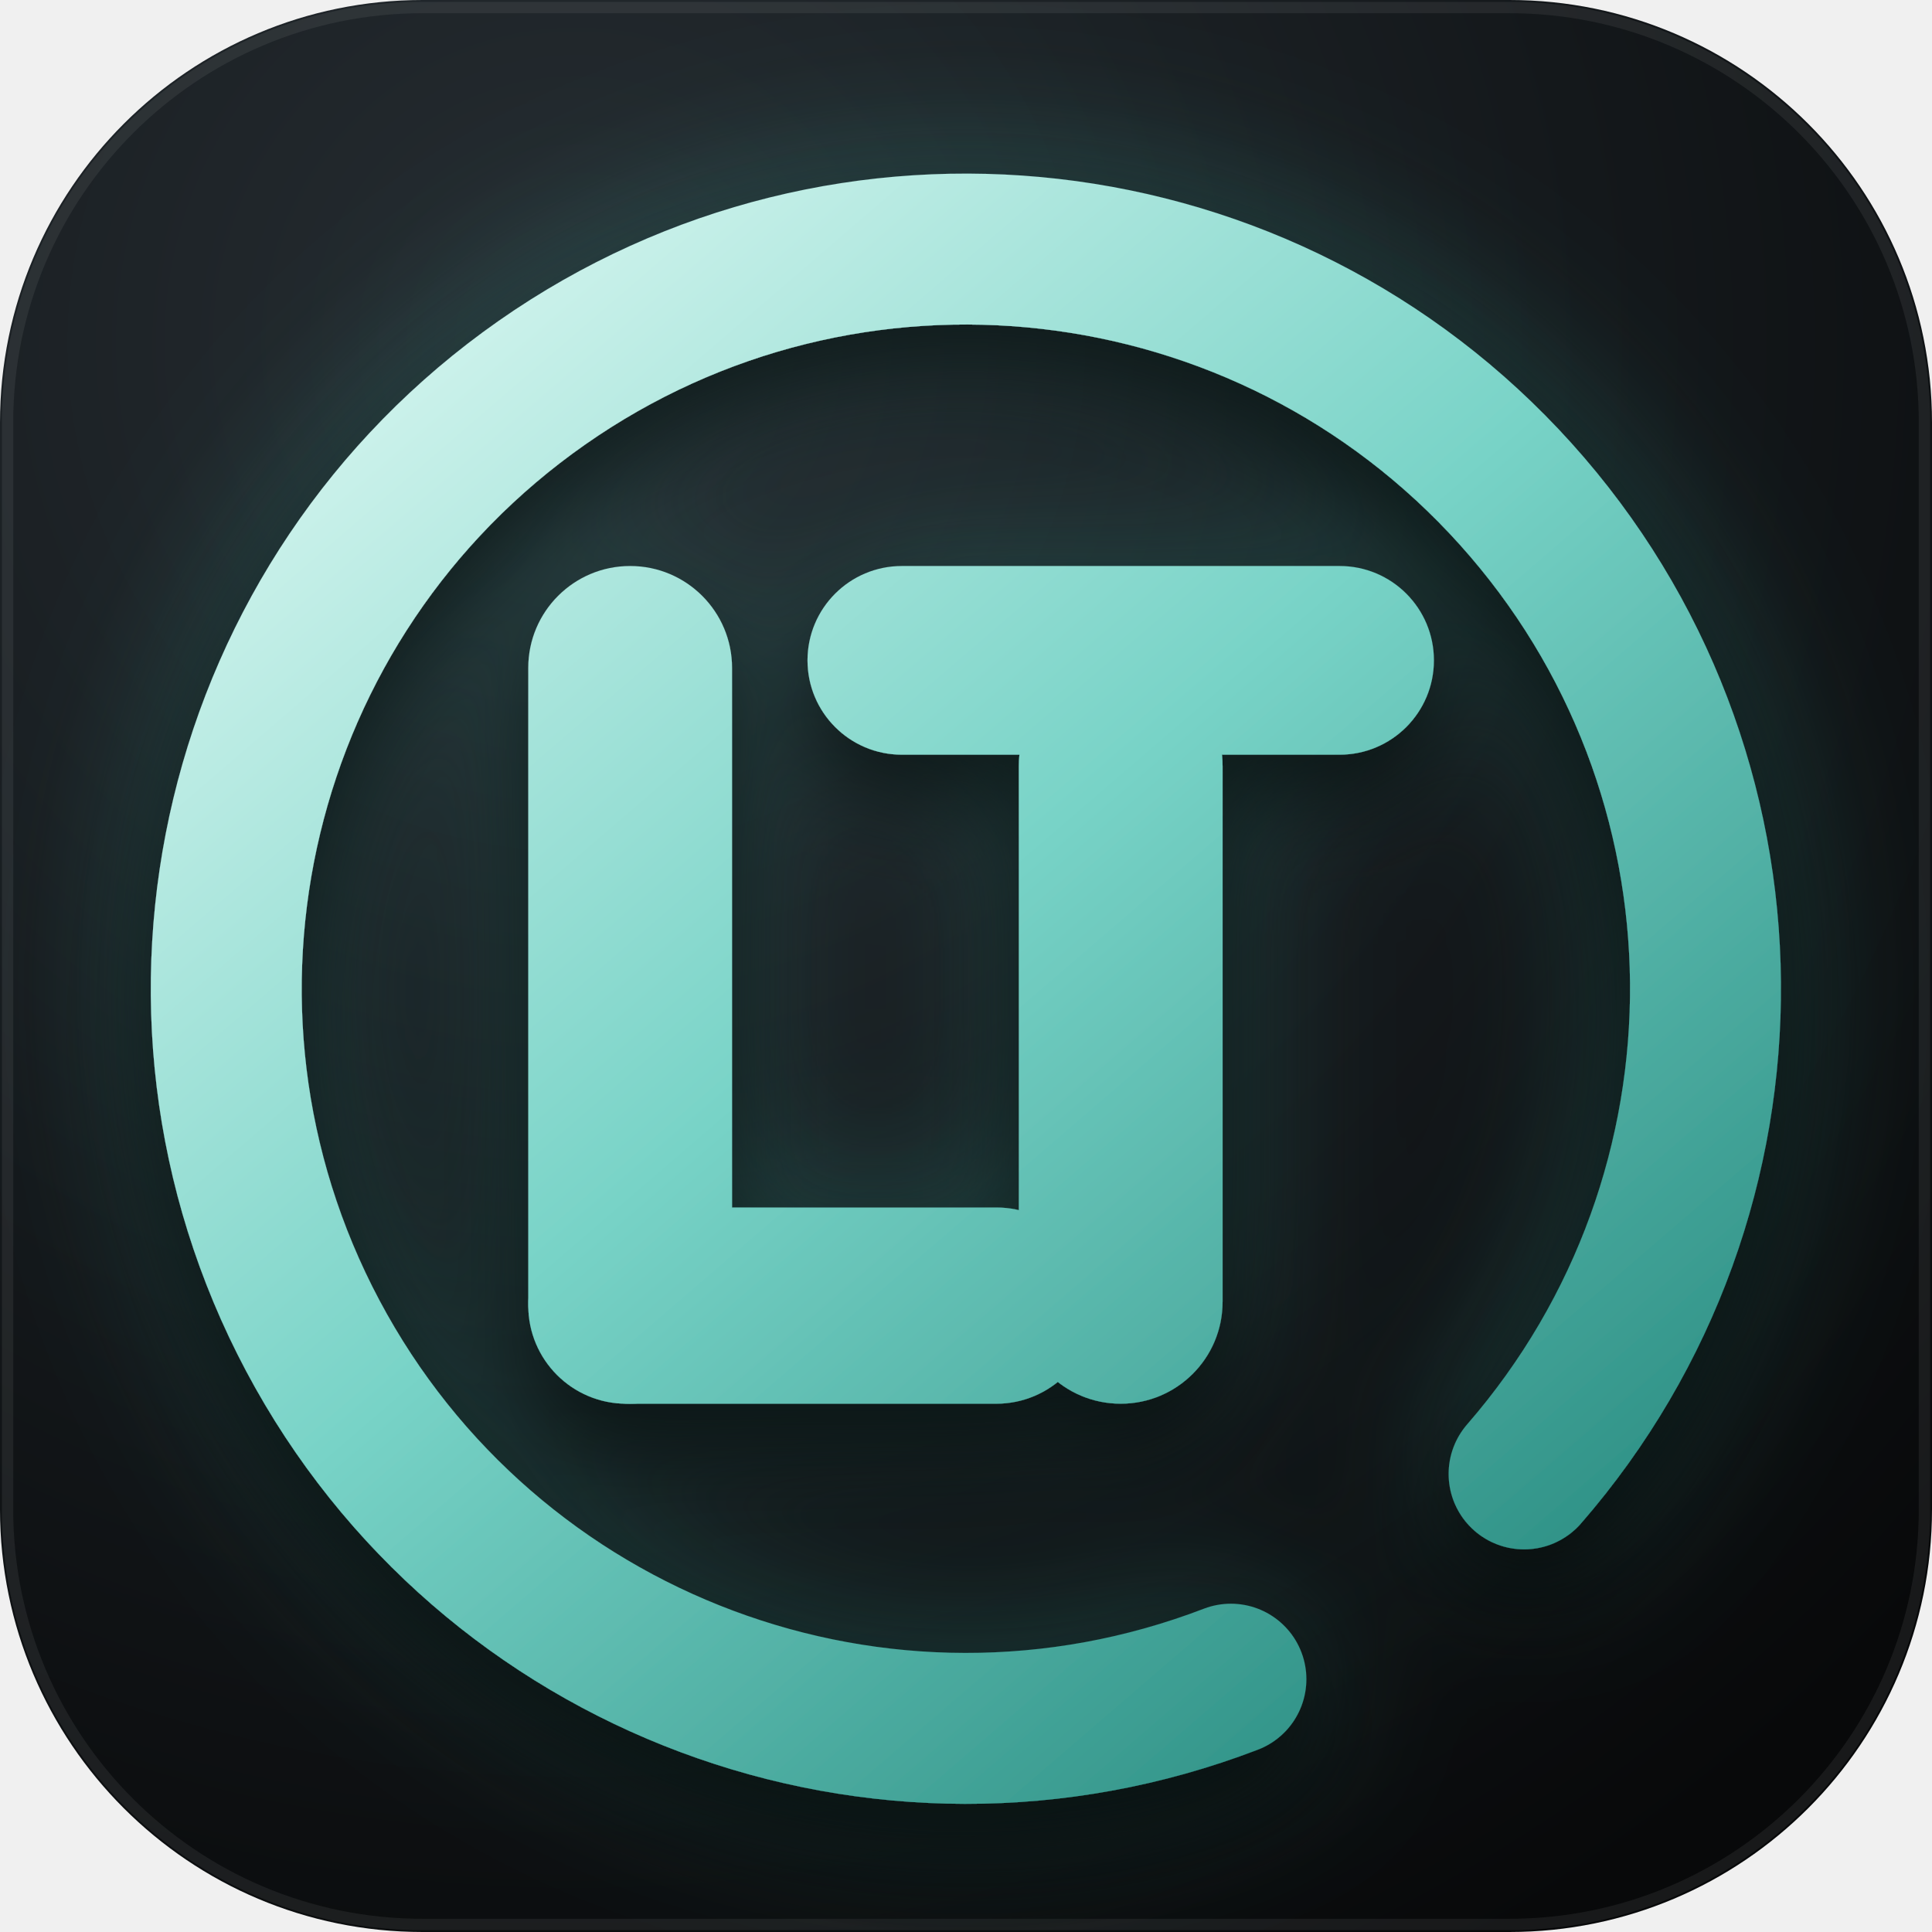
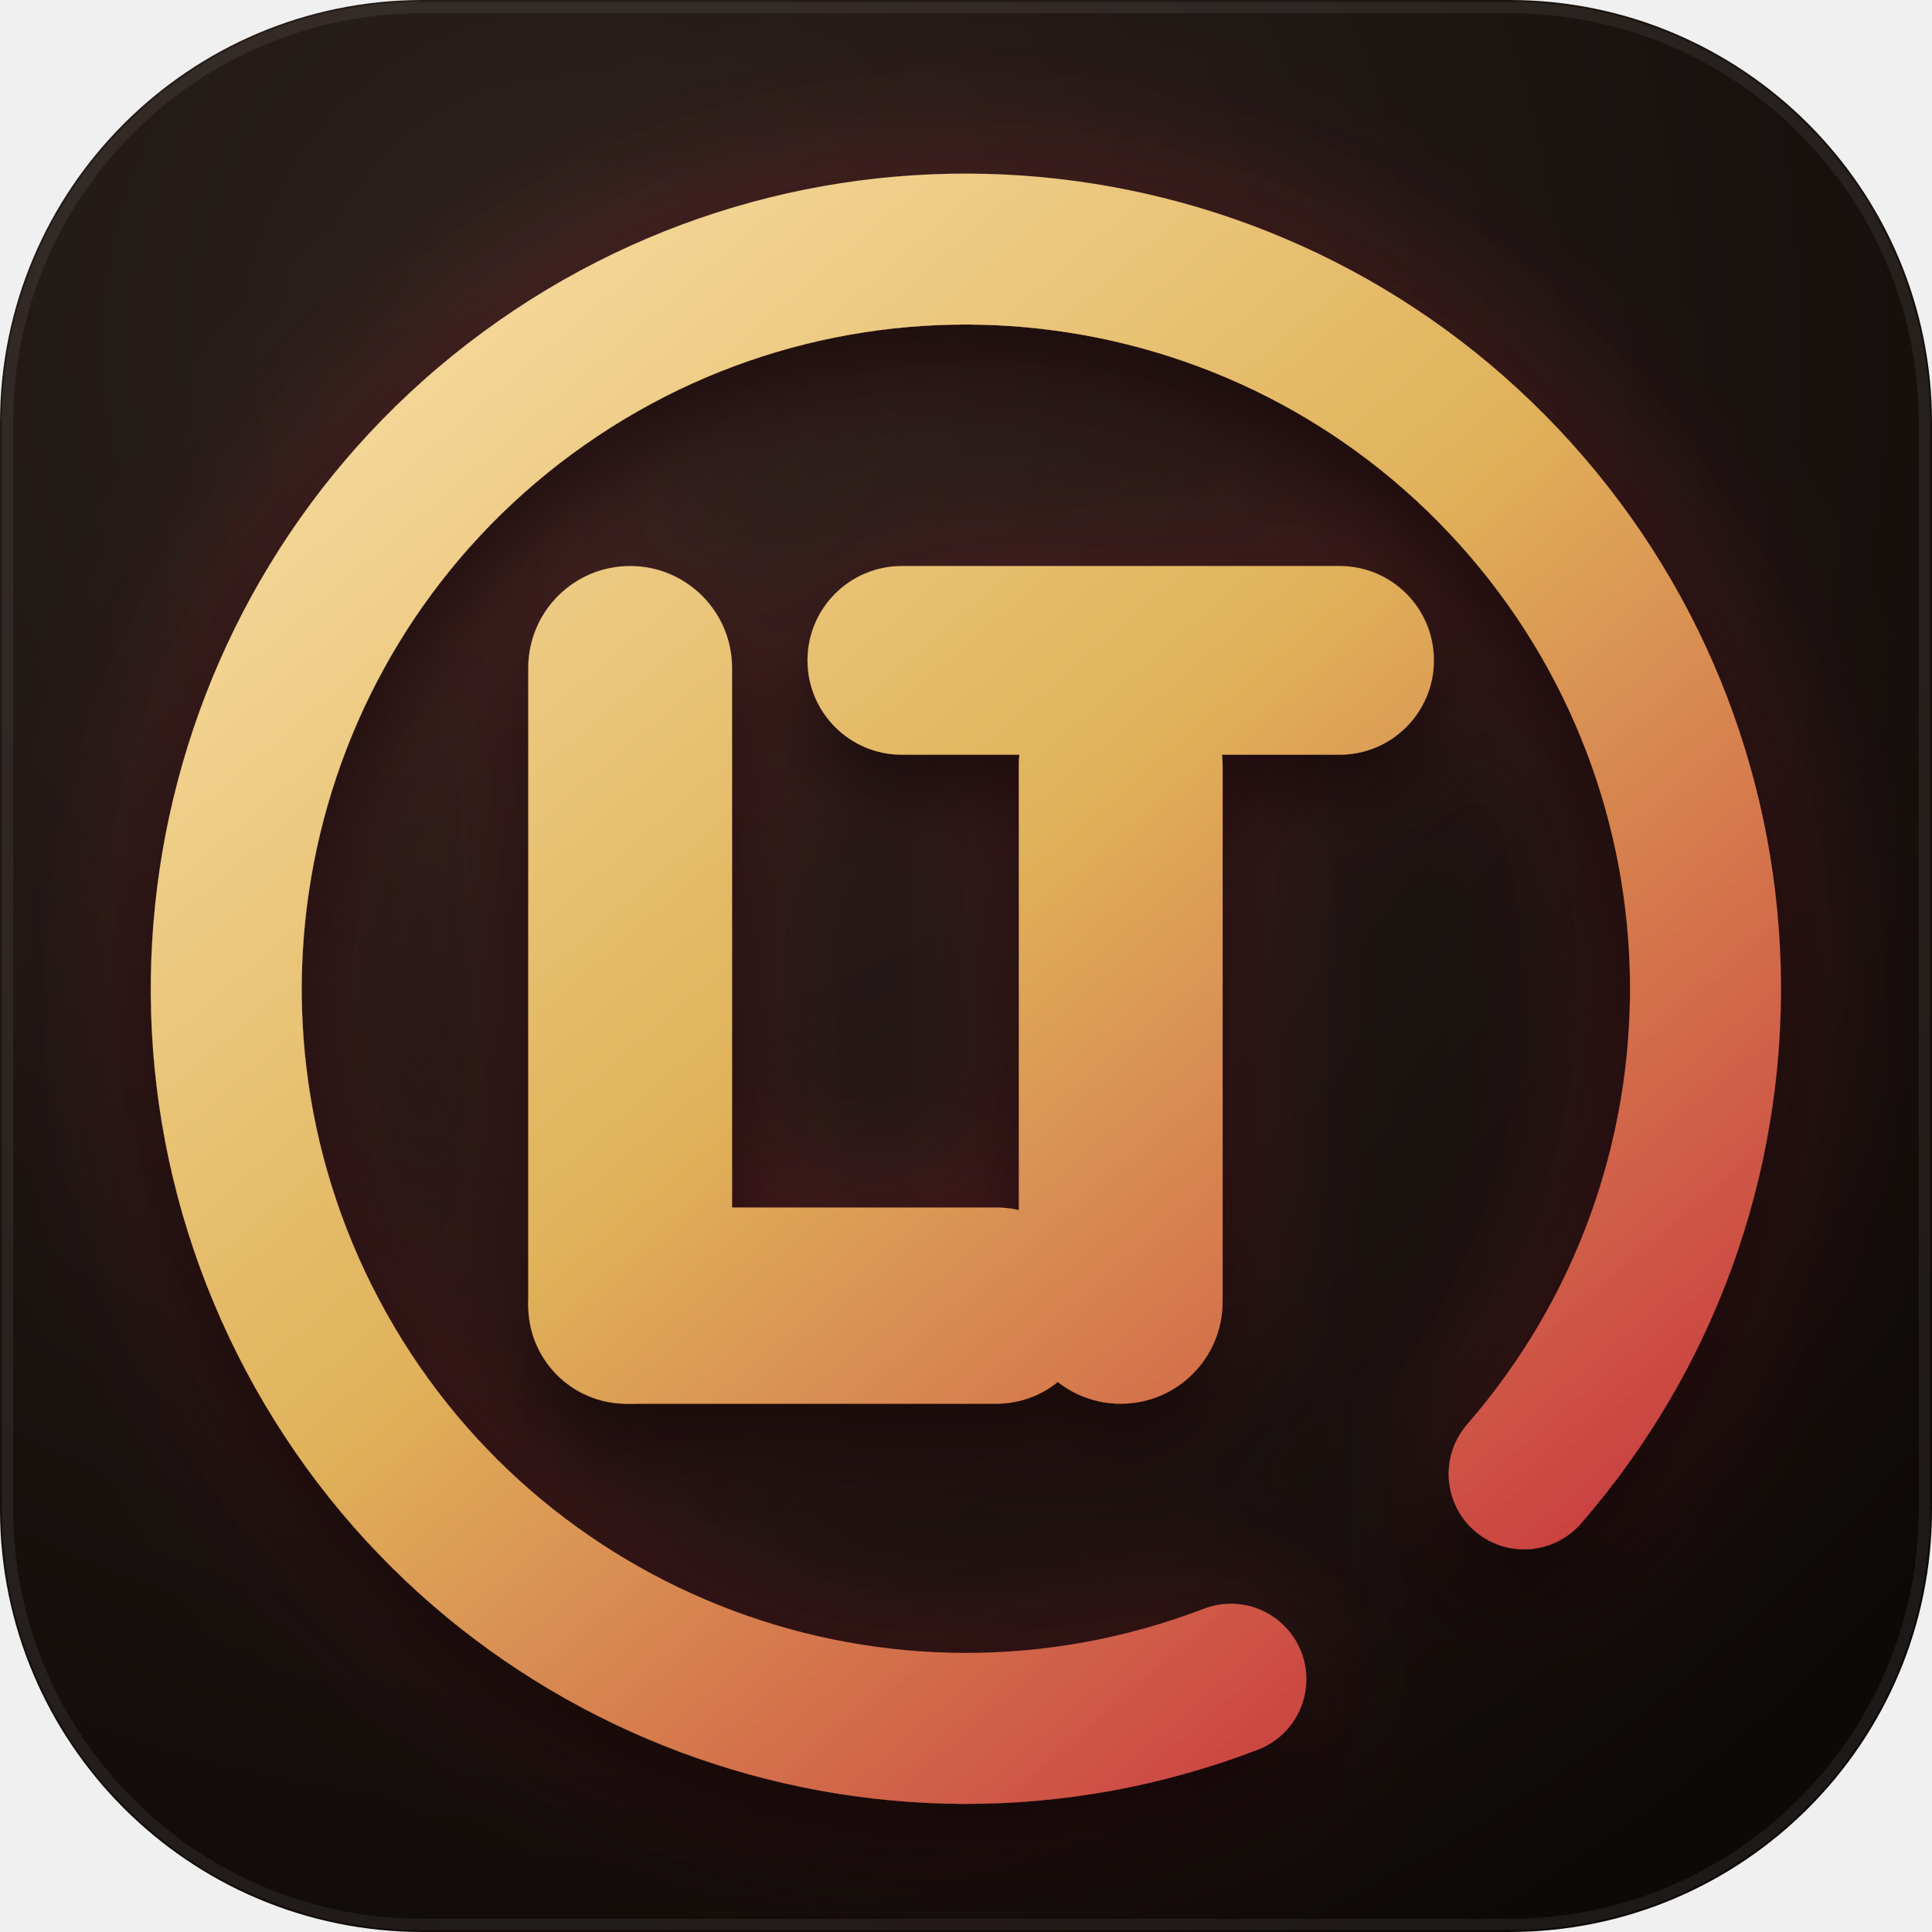
<svg xmlns="http://www.w3.org/2000/svg" viewBox="0 0 512 512">
  <defs>
    <radialGradient id="bg" cx="0.3" cy="0.18" r="0.95">
-       <stop offset="0" stop-color="#262d32" />
-       <stop offset="0.55" stop-color="#14181b" />
-       <stop offset="1" stop-color="#08090a" />
+       <stop offset="0" stop-color="#2c221d" />
+       <stop offset="0.55" stop-color="#1b1411" />
+       <stop offset="1" stop-color="#0d0907" />
    </radialGradient>
    <linearGradient id="g" x1="96" y1="72" x2="430" y2="460" gradientUnits="userSpaceOnUse">
-       <stop offset="0" stop-color="#d8f6f0" />
-       <stop offset="0.45" stop-color="#78d3c7" />
-       <stop offset="1" stop-color="#22867b" />
+       <stop offset="0" stop-color="#f6dca0" />
+       <stop offset="0.45" stop-color="#e0b25a" />
+       <stop offset="1" stop-color="#c62a3c" />
    </linearGradient>
    <filter id="bevel" x="-15%" y="-15%" width="130%" height="140%">
      <feGaussianBlur in="SourceAlpha" stdDeviation="7" result="b" />
      <feSpecularLighting in="b" surfaceScale="5" specularConstant="0.9" specularExponent="22" lighting-color="#ffffff" result="s">
        <feDistantLight azimuth="235" elevation="48" />
      </feSpecularLighting>
      <feComposite in="s" in2="SourceAlpha" operator="in" result="s2" />
      <feComposite in="SourceGraphic" in2="s2" operator="arithmetic" k1="0" k2="1" k3="0.55" k4="0" result="lit" />
      <feDropShadow in="lit" dx="0" dy="12" stdDeviation="12" flood-color="#000" flood-opacity="0.6" />
    </filter>
    <filter id="glow" x="-30%" y="-30%" width="160%" height="160%">
      <feGaussianBlur stdDeviation="22" />
    </filter>
    <g id="mark">
      <path d="M326.2 445A196 196 0 1 1 403.9 390.6" fill="none" stroke-width="40" stroke-linecap="round" />
      <rect x="140" y="150" width="54" height="222" rx="27" stroke="none" />
      <rect x="140" y="320" width="150" height="52" rx="26" stroke="none" />
      <rect x="214" y="150" width="166" height="50" rx="25" stroke="none" />
      <rect x="270" y="176" width="54" height="196" rx="27" stroke="none" />
    </g>
  </defs>
  <rect width="512" height="512" rx="112" fill="url(#bg)" />
  <rect x="2" y="2" width="508" height="508" rx="110" fill="none" stroke="#fff" stroke-opacity="0.07" stroke-width="3" />
-   <use href="#mark" fill="#3fb3a6" stroke="#3fb3a6" opacity="0.35" filter="url(#glow)" />
+   <use href="#mark" fill="#c62a3c" stroke="#c62a3c" opacity="0.35" filter="url(#glow)" />
  <g filter="url(#bevel)">
    <use href="#mark" fill="url(#g)" stroke="url(#g)" />
  </g>
</svg>
